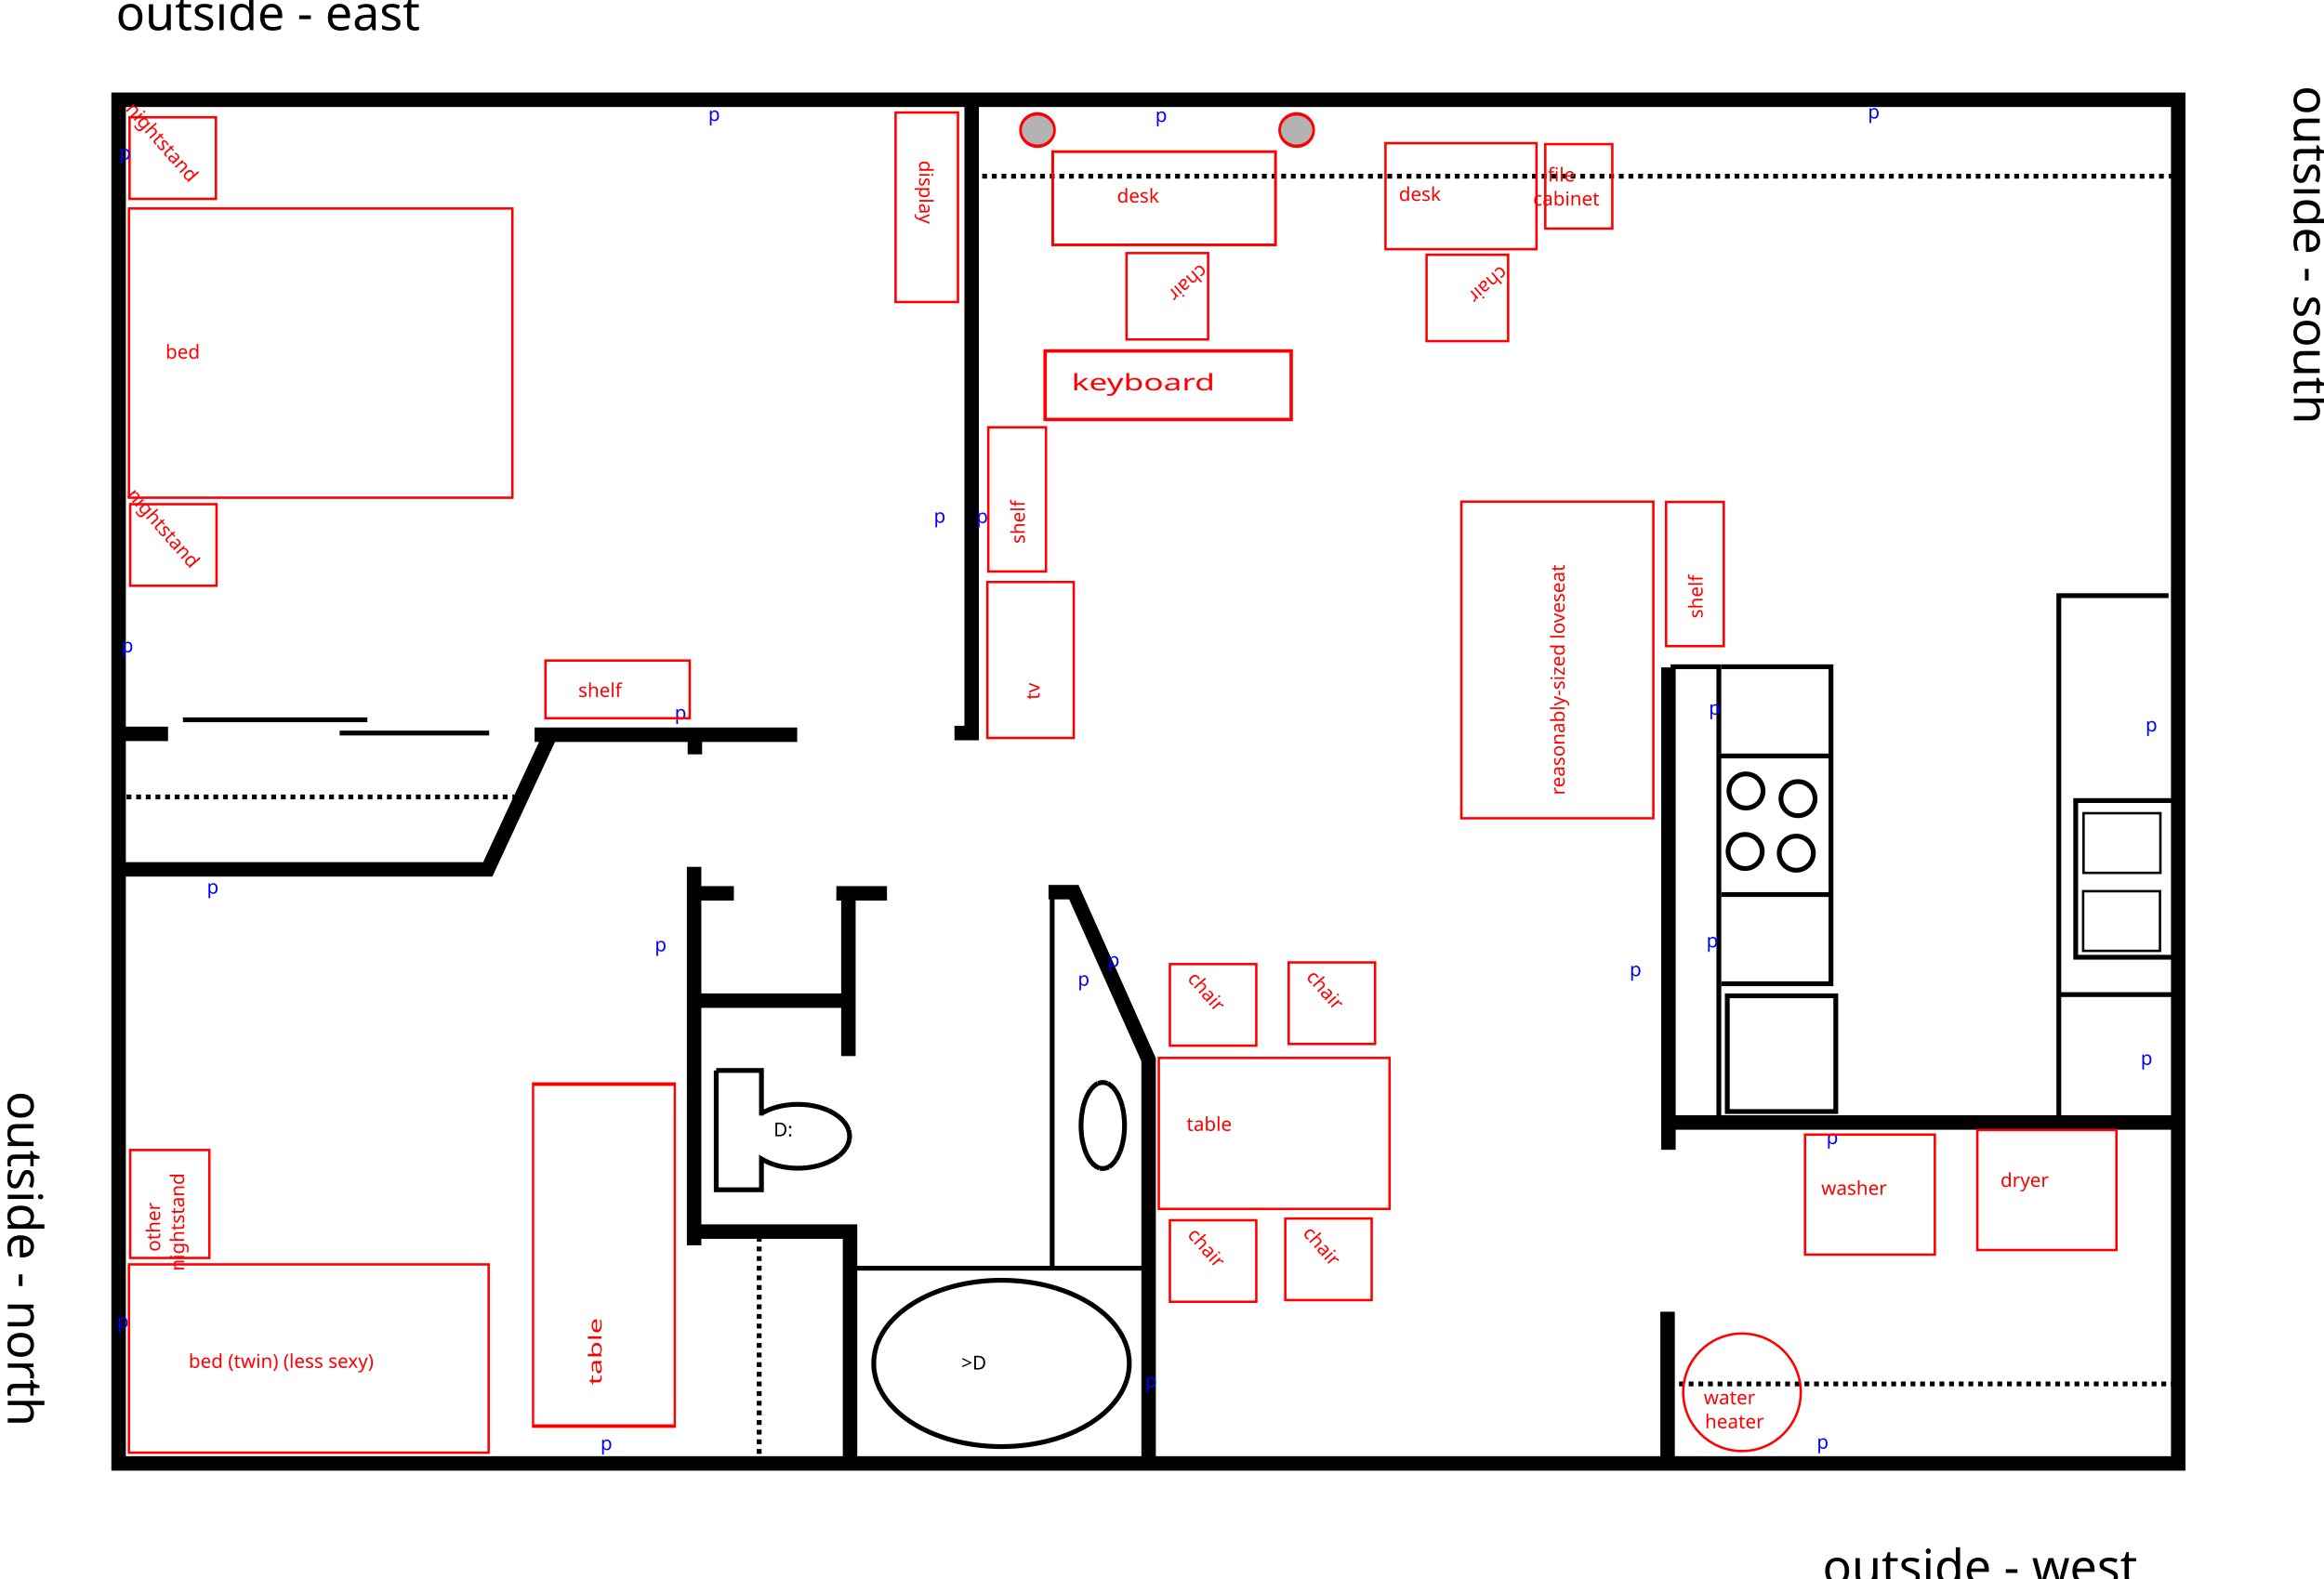
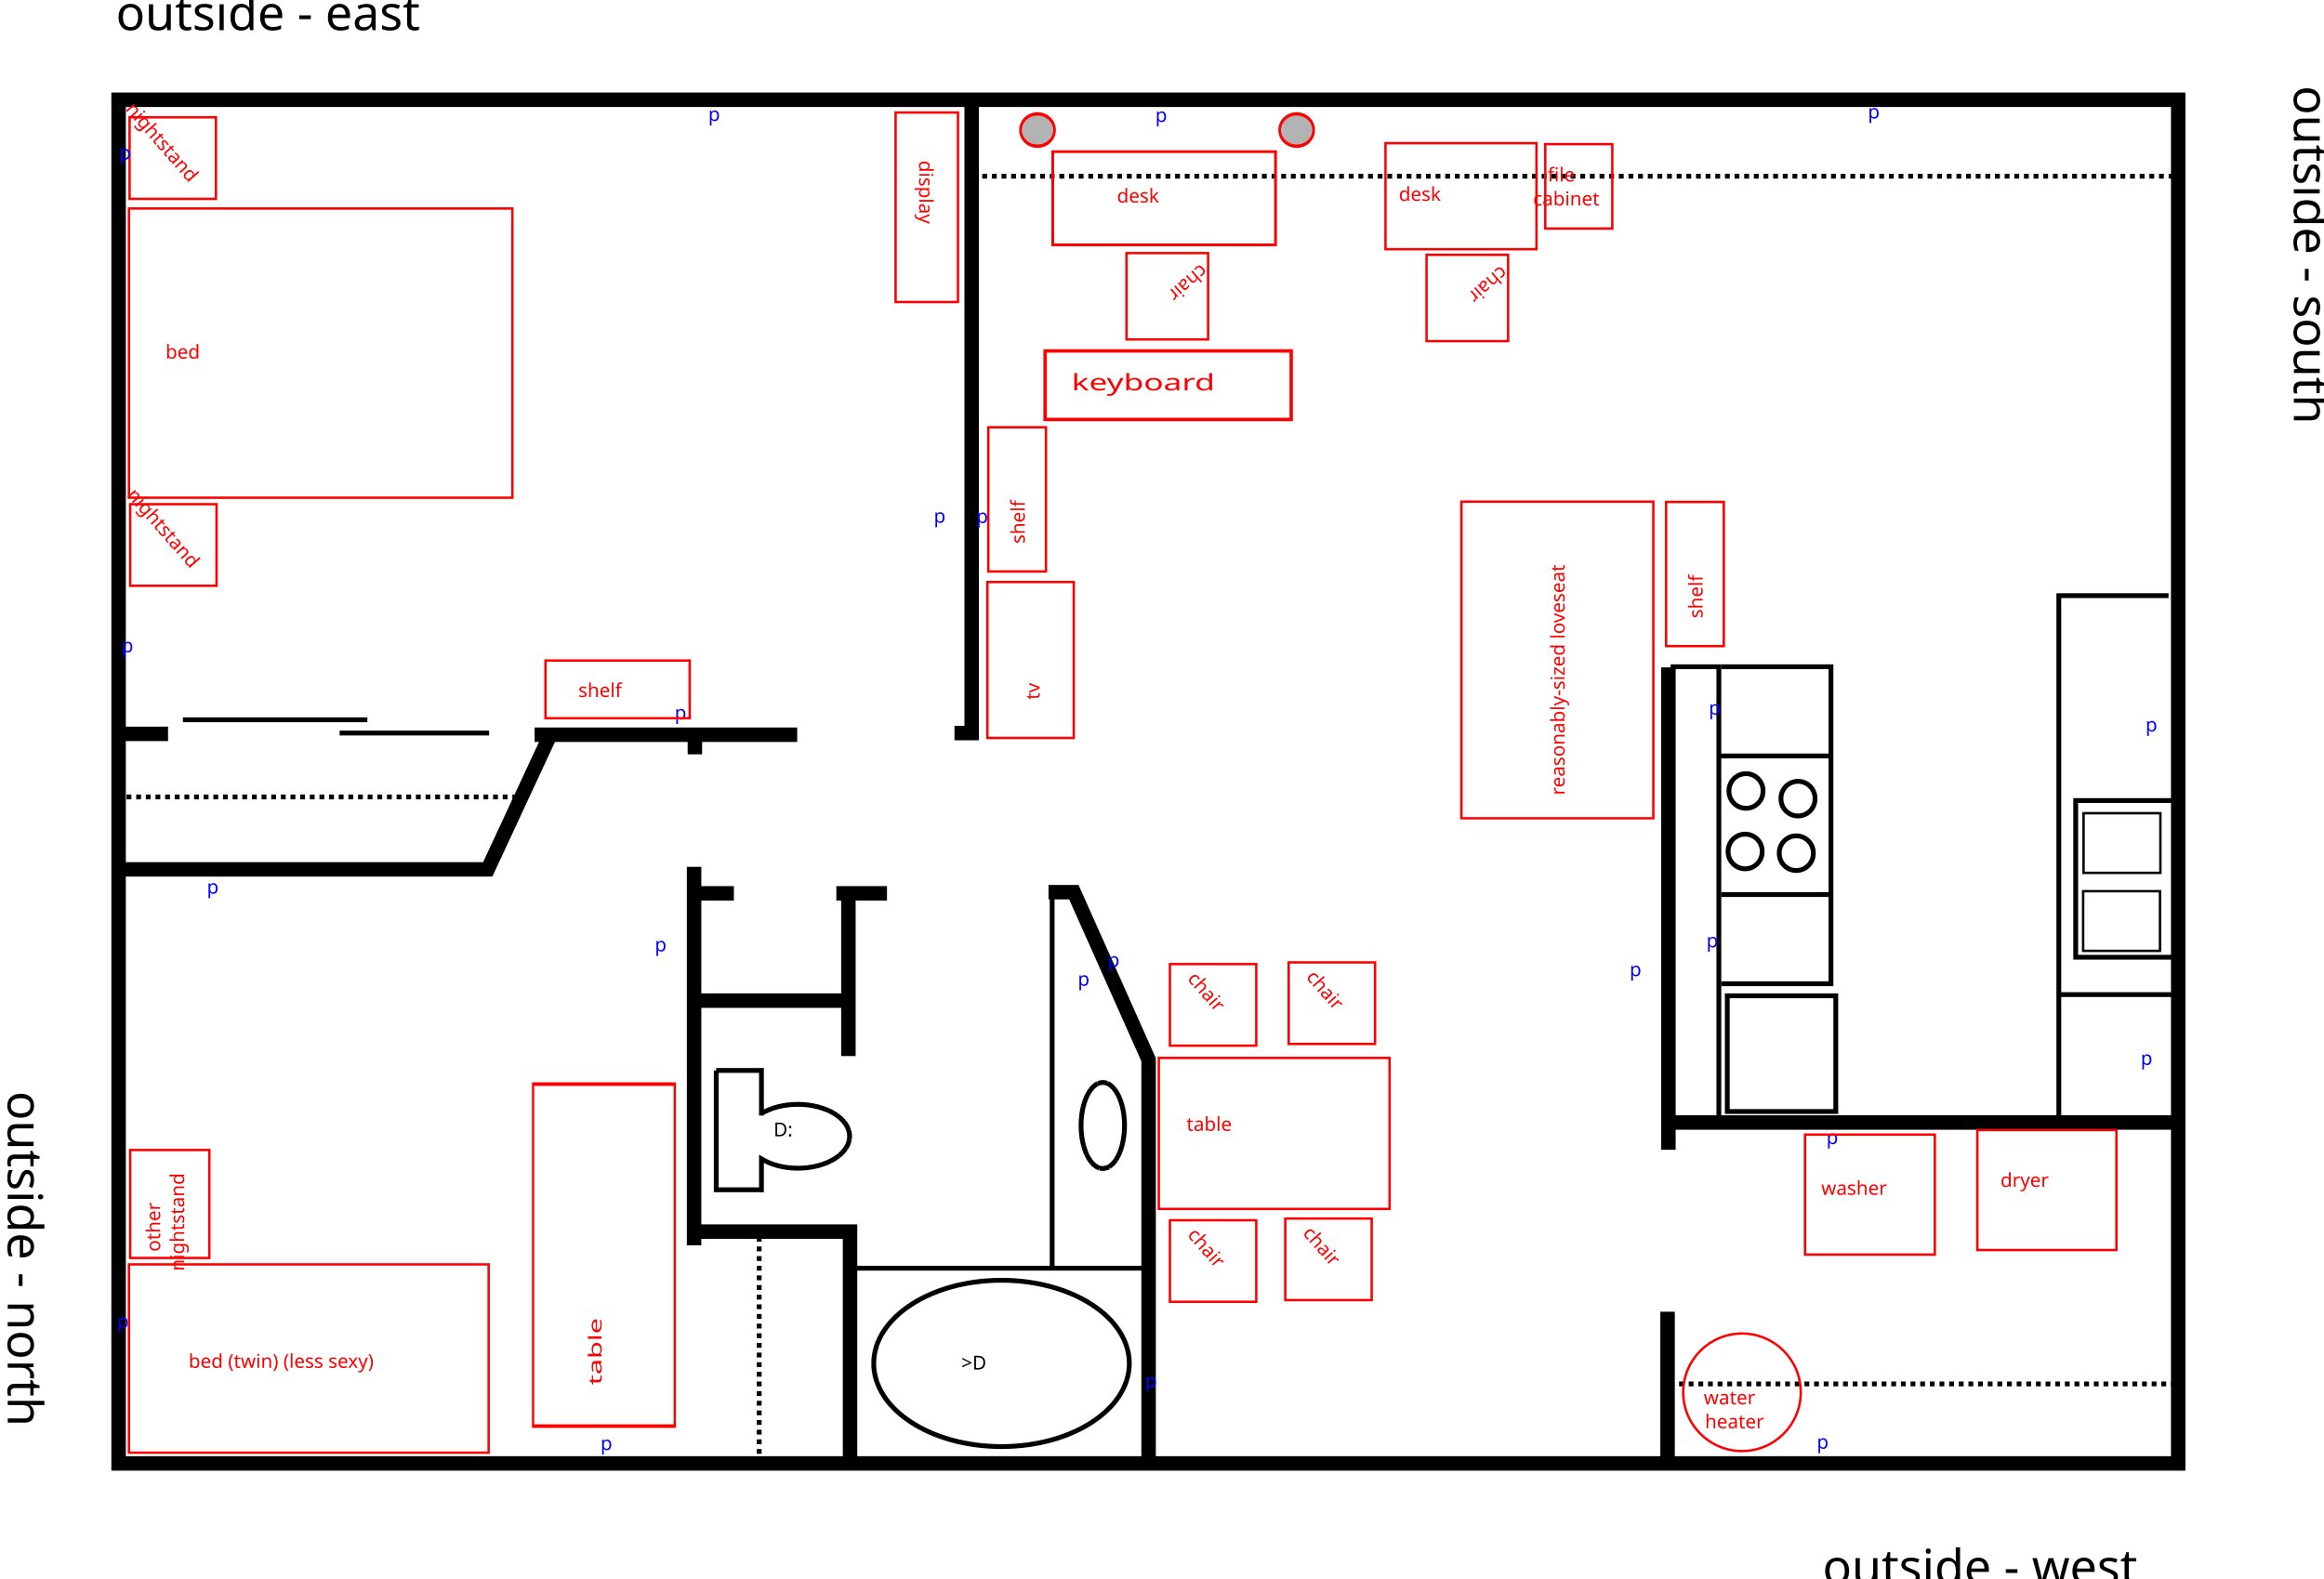
<svg xmlns="http://www.w3.org/2000/svg" width="484.281" height="328.952" id="svg2816" version="1.1">
  <defs id="defs2818">
    </defs>
-   <g id="layer1" style="display:inline" transform="translate(23.29284,326.6851)">
-     <path style="fill:none;stroke:#000000;stroke-width:1px;stroke-linecap:butt;stroke-linejoin:miter;stroke-opacity:1" d="m 0,537.184 120.208,0" id="path2826" />
-   </g>
-   <g id="layer2" transform="translate(23.29284,326.6851)" />
-   <g id="layer3" transform="translate(23.29284,326.6851)">
+   <g id="layer2" transform="translate(23.29284,326.6851)" style="display:inline" />
+   <g id="layer3" transform="translate(23.29284,326.6851)" style="display:inline">
    <text xml:space="preserve" style="font-size:10.049px;font-style:normal;font-variant:normal;font-weight:normal;font-stretch:normal;text-align:center;text-anchor:middle;fill:#000000;fill-opacity:1;stroke:none;display:inline;font-family:monofur;-inkscape-font-specification:monofur" x="39.083" y="-320.404" id="text2836">
      <tspan id="tspan2838" x="39.083" y="-320.404">outside - east</tspan>
    </text>
-     <path style="fill:none;stroke:#000000;stroke-width:1;stroke-linecap:square;stroke-linejoin:miter;stroke-miterlimit:4;stroke-opacity:1;stroke-dasharray:none;stroke-dashoffset:0;display:inline" id="path3832" d="m 342.593,-162.801 c 0,1.953 -1.583,3.536 -3.536,3.536 -1.953,0 -3.536,-1.583 -3.536,-3.536 0,-1.953 1.583,-3.536 3.536,-3.536 1.953,0 3.536,1.583 3.536,3.536 z" transform="matrix(1.004901,0,0,1.004901,-0.176356,1.77871)" />
-     <path style="fill:none;stroke:#000000;stroke-width:1;stroke-linecap:square;stroke-linejoin:miter;stroke-miterlimit:4;stroke-opacity:1;stroke-dasharray:none;stroke-dashoffset:0;display:inline" id="path3832-0" d="m 342.593,-162.801 c 0,1.953 -1.583,3.536 -3.536,3.536 -1.953,0 -3.536,-1.583 -3.536,-3.536 0,-1.953 1.583,-3.536 3.536,-3.536 1.953,0 3.536,1.583 3.536,3.536 z" transform="matrix(1.004901,0,0,1.004901,-0.354007,14.39136)" />
-     <path style="fill:none;stroke:#000000;stroke-width:1;stroke-linecap:square;stroke-linejoin:miter;stroke-miterlimit:4;stroke-opacity:1;stroke-dasharray:none;stroke-dashoffset:0;display:inline" id="path3832-9" d="m 342.593,-162.801 c 0,1.953 -1.583,3.536 -3.536,3.536 -1.953,0 -3.536,-1.583 -3.536,-3.536 0,-1.953 1.583,-3.536 3.536,-3.536 1.953,0 3.536,1.583 3.536,3.536 z" transform="matrix(1.004901,0,0,1.004901,10.65986,3.37749)" />
-     <path style="fill:none;stroke:#000000;stroke-width:1;stroke-linecap:square;stroke-linejoin:miter;stroke-miterlimit:4;stroke-opacity:1;stroke-dasharray:none;stroke-dashoffset:0;display:inline" id="path3832-1" d="m 342.593,-162.801 c 0,1.953 -1.583,3.536 -3.536,3.536 -1.953,0 -3.536,-1.583 -3.536,-3.536 0,-1.953 1.583,-3.536 3.536,-3.536 1.953,0 3.536,1.583 3.536,3.536 z" transform="matrix(1.004901,0,0,1.004901,10.30458,14.74665)" />
+     <path style="fill:none;stroke:#000000;stroke-width:1;stroke-linecap:square;stroke-linejoin:miter;stroke-miterlimit:4;stroke-opacity:1;stroke-dasharray:none;stroke-dashoffset:0;display:inline" id="path3832" d="m 342.593,-162.801 a 3.536,3.536 0 1 1 -7.071,0 3.536,3.536 0 1 1 7.071,0 z" transform="matrix(1.004901,0,0,1.004901,-0.176356,1.77871)" />
+     <path style="fill:none;stroke:#000000;stroke-width:1;stroke-linecap:square;stroke-linejoin:miter;stroke-miterlimit:4;stroke-opacity:1;stroke-dasharray:none;stroke-dashoffset:0;display:inline" id="path3832-0" d="m 342.593,-162.801 a 3.536,3.536 0 1 1 -7.071,0 3.536,3.536 0 1 1 7.071,0 z" transform="matrix(1.004901,0,0,1.004901,-0.354007,14.39136)" />
+     <path style="fill:none;stroke:#000000;stroke-width:1;stroke-linecap:square;stroke-linejoin:miter;stroke-miterlimit:4;stroke-opacity:1;stroke-dasharray:none;stroke-dashoffset:0;display:inline" id="path3832-9" d="m 342.593,-162.801 a 3.536,3.536 0 1 1 -7.071,0 3.536,3.536 0 1 1 7.071,0 z" transform="matrix(1.004901,0,0,1.004901,10.65986,3.37749)" />
+     <path style="fill:none;stroke:#000000;stroke-width:1;stroke-linecap:square;stroke-linejoin:miter;stroke-miterlimit:4;stroke-opacity:1;stroke-dasharray:none;stroke-dashoffset:0;display:inline" id="path3832-1" d="m 342.593,-162.801 a 3.536,3.536 0 1 1 -7.071,0 3.536,3.536 0 1 1 7.071,0 z" transform="matrix(1.004901,0,0,1.004901,10.30458,14.74665)" />
    <text xml:space="preserve" style="font-size:10.049px;font-style:normal;font-variant:normal;font-weight:normal;font-stretch:normal;text-align:center;text-anchor:middle;fill:#000000;fill-opacity:1;stroke:none;display:inline;font-family:monofur;-inkscape-font-specification:monofur" x="-267.013" y="-454.708" id="text2836-3" transform="matrix(0,1,-1,0,0,0)">
      <tspan id="tspan2838-2" x="-267.013" y="-454.708">outside - south</tspan>
    </text>
    <text xml:space="preserve" style="font-size:10.049px;font-style:normal;font-variant:normal;font-weight:normal;font-stretch:normal;text-align:center;text-anchor:middle;fill:#000000;fill-opacity:1;stroke:none;display:inline;font-family:monofur;-inkscape-font-specification:monofur" x="395.845" y="3.466" id="text2836-31">
      <tspan id="tspan2838-7" x="395.845" y="3.466">outside - west</tspan>
    </text>
    <text xml:space="preserve" style="font-size:10.049px;font-style:normal;font-variant:normal;font-weight:normal;font-stretch:normal;text-align:center;text-anchor:middle;fill:#000000;fill-opacity:1;stroke:none;display:inline;font-family:monofur;-inkscape-font-specification:monofur" x="-57.769" y="21.681" id="text2836-4" transform="matrix(0,1,-1,0,0,0)">
      <tspan id="tspan2838-73" x="-57.769" y="21.681">outside - north</tspan>
    </text>
    <rect style="fill:none;stroke:#000000;stroke-width:3.015;stroke-linecap:square;stroke-linejoin:miter;stroke-miterlimit:4;stroke-opacity:1;stroke-dasharray:none" id="rect3734" width="429.186" height="284.229" x="1.422" y="-305.888" />
    <path style="fill:none;stroke:#000000;stroke-width:3.015;stroke-linecap:butt;stroke-linejoin:miter;stroke-miterlimit:4;stroke-opacity:1;stroke-dasharray:none" d="m 1.245,-173.722 10.481,0" id="path3736" />
    <path style="fill:none;stroke:#000000;stroke-width:3.015;stroke-linecap:butt;stroke-linejoin:miter;stroke-miterlimit:4;stroke-opacity:1;stroke-dasharray:none" d="m 2.133,-145.477 76.209,0 12.968,-27.89" id="path3738" />
    <path style="fill:none;stroke:#000000;stroke-width:3.015;stroke-linecap:butt;stroke-linejoin:miter;stroke-miterlimit:4;stroke-opacity:1;stroke-dasharray:none" d="m 88.112,-173.544 54.714,0" id="path3740" />
    <path style="fill:none;stroke:#000000;stroke-width:3.015;stroke-linecap:butt;stroke-linejoin:miter;stroke-miterlimit:4;stroke-opacity:1;stroke-dasharray:none" d="m 121.509,-173.544 0,4.086" id="path3742" />
    <path style="fill:none;stroke:#000000;stroke-width:3.015;stroke-linecap:butt;stroke-linejoin:miter;stroke-miterlimit:4;stroke-opacity:1;stroke-dasharray:none" d="m 121.343,-67.122 0,-78.885" id="path3744" />
    <path style="fill:none;stroke:#000000;stroke-width:3.015;stroke-linecap:butt;stroke-linejoin:miter;stroke-miterlimit:4;stroke-opacity:1;stroke-dasharray:none" d="m 129.634,-140.48 -8.039,0" id="path3746" />
    <path style="fill:none;stroke:#000000;stroke-width:3.015;stroke-linecap:butt;stroke-linejoin:miter;stroke-miterlimit:4;stroke-opacity:1;stroke-dasharray:none" d="m 121.594,-118.121 32.157,0" id="path3748" />
    <path style="fill:none;stroke:#000000;stroke-width:3.015;stroke-linecap:butt;stroke-linejoin:miter;stroke-miterlimit:4;stroke-opacity:1;stroke-dasharray:none" d="m 153.5,-106.564 0,-34.167" id="path3750" />
    <path style="fill:none;stroke:#000000;stroke-width:3.015;stroke-linecap:butt;stroke-linejoin:miter;stroke-miterlimit:4;stroke-opacity:1;stroke-dasharray:none" d="m 150.988,-140.48 10.551,0" id="path3752" />
    <path style="fill:none;stroke:#000000;stroke-width:3.015;stroke-linecap:butt;stroke-linejoin:miter;stroke-miterlimit:4;stroke-opacity:1;stroke-dasharray:none" d="m 121.687,-69.979 32.153,0 0,48.674" id="path3754" />
    <path style="fill:none;stroke:#000000;stroke-width:3.015;stroke-linecap:butt;stroke-linejoin:miter;stroke-miterlimit:4;stroke-opacity:1;stroke-dasharray:none" d="m 216.055,-22.906 0,-82.904 -15.576,-34.92 -5.276,0" id="path3756" />
    <path style="fill:none;stroke:#000000;stroke-width:3.015;stroke-linecap:butt;stroke-linejoin:miter;stroke-miterlimit:4;stroke-opacity:1;stroke-dasharray:none" d="m 324.2,-22.193 0,-31.088" id="path3758" />
    <path style="fill:none;stroke:#000000;stroke-width:3.015;stroke-linecap:butt;stroke-linejoin:miter;stroke-miterlimit:4;stroke-opacity:1;stroke-dasharray:none" d="m 324.378,-187.578 0,100.546" id="path3760" />
    <path style="fill:none;stroke:#000000;stroke-width:3.015;stroke-linecap:butt;stroke-linejoin:miter;stroke-miterlimit:4;stroke-opacity:1;stroke-dasharray:none" d="m 324.775,-92.717 105.479,0" id="path3762" />
    <path style="fill:none;stroke:#000000;stroke-width:3.015;stroke-linecap:butt;stroke-linejoin:miter;stroke-miterlimit:4;stroke-opacity:1;stroke-dasharray:none" d="m 175.608,-173.893 3.58,0 0,-130.575" id="path3765" />
    <path style="fill:none;stroke:#000000;stroke-width:1.005px;stroke-linecap:butt;stroke-linejoin:miter;stroke-opacity:1" d="m 154.568,-62.349 61.801,0" id="path3767" />
    <path style="fill:none;stroke:#000000;stroke-width:1.005px;stroke-linecap:butt;stroke-linejoin:miter;stroke-opacity:1" d="m 195.957,-62.6 0,-77.377" id="path3769" />
    <path style="fill:none;stroke:#000000;stroke-width:1.005px;stroke-linecap:butt;stroke-linejoin:miter;stroke-opacity:1" d="m 14.824,-176.656 38.437,0" id="path3771" />
    <path style="fill:none;stroke:#000000;stroke-width:1.005px;stroke-linecap:butt;stroke-linejoin:miter;stroke-opacity:1" d="m 47.483,-173.893 31.152,0" id="path3773" />
    <path style="fill:none;stroke:#000000;stroke-width:1.005px;stroke-linecap:butt;stroke-linejoin:miter;stroke-opacity:1" d="m 334.885,-93.249 0,-94.461 -10.049,0" id="path3775" />
    <path style="fill:none;stroke:#000000;stroke-width:1.005px;stroke-linecap:butt;stroke-linejoin:miter;stroke-opacity:1" d="m 335.387,-187.71 22.862,0 0,66.072 -22.862,0" id="path3777" />
    <path style="fill:none;stroke:#000000;stroke-width:1.005px;stroke-linecap:butt;stroke-linejoin:miter;stroke-opacity:1" d="m 335.387,-140.228 23.113,0" id="path3779" />
    <path style="fill:none;stroke:#000000;stroke-width:1.005px;stroke-linecap:butt;stroke-linejoin:miter;stroke-opacity:1" d="m 357.997,-169.119 -22.861,0" id="path3781" />
    <path style="fill:none;stroke:#000000;stroke-width:1.005px;stroke-linecap:butt;stroke-linejoin:miter;stroke-opacity:1" d="m 428.592,-202.532 -22.861,0 0,109.283" id="path3783" />
    <path style="fill:none;stroke:#000000;stroke-width:1.005px;stroke-linecap:butt;stroke-linejoin:miter;stroke-opacity:1" d="m 430.099,-119.377 -24.369,0" id="path3785" />
    <path style="fill:none;stroke:#000000;stroke-width:1.005px;stroke-linecap:butt;stroke-linejoin:miter;stroke-opacity:1" d="m 430.35,-159.824 -21.103,0 0,32.659 21.857,0" id="path3787" />
    <rect style="fill:none;stroke:#000000;stroke-width:0.502;stroke-linecap:square;stroke-linejoin:miter;stroke-miterlimit:4;stroke-opacity:1;stroke-dasharray:none" id="rect3789" width="16.016" height="12.436" x="410.88" y="-157.186" />
    <rect style="fill:none;stroke:#000000;stroke-width:0.502;stroke-linecap:square;stroke-linejoin:miter;stroke-miterlimit:4;stroke-opacity:1;stroke-dasharray:none" id="rect3789-2" width="16.016" height="12.436" x="410.797" y="-140.93" />
    <path style="fill:none;stroke:#000000;stroke-width:1.005;stroke-linecap:butt;stroke-linejoin:miter;stroke-miterlimit:4;stroke-opacity:1;stroke-dasharray:1.005, 1.005;stroke-dashoffset:0" d="m 1.067,-160.576 82.782,0" id="path3813" />
    <path style="fill:none;stroke:#000000;stroke-width:1.005;stroke-linecap:butt;stroke-linejoin:miter;stroke-miterlimit:4;stroke-opacity:1;stroke-dasharray:1.005, 1.005;stroke-dashoffset:0" d="m 179.376,-289.959 251.728,0" id="path3815" />
    <path style="fill:none;stroke:#000000;stroke-width:1.005;stroke-linecap:butt;stroke-linejoin:miter;stroke-miterlimit:4;stroke-opacity:1;stroke-dasharray:1.005, 1.005;stroke-dashoffset:0" d="m 324.584,-38.231 106.017,0" id="path3817" />
    <rect style="fill:none;stroke:#000000;stroke-width:1.005;stroke-linecap:square;stroke-linejoin:miter;stroke-miterlimit:4;stroke-opacity:1;stroke-dasharray:1.005, 1.005;stroke-dashoffset:0" id="rect3819" width="22.61" height="24.118" x="336.643" y="-119.126" />
    <path style="fill:none;stroke:#000000;stroke-width:1.005;stroke-linecap:square;stroke-linejoin:miter;stroke-miterlimit:4;stroke-opacity:1;stroke-dasharray:1.005, 1.005;stroke-dashoffset:0" d="m 125.959,-103.568 0,24.871 9.421,0 0,-6.438 c 1.95,1.184 4.615,1.947 7.568,1.947 5.966,0 10.803,-2.981 10.803,-6.657 0,-3.677 -4.837,-6.657 -10.803,-6.657 -2.953,0 -5.618,0.732 -7.568,1.916 l 0,-8.981 -9.421,0 z" id="path3821" />
-     <path style="fill:none;stroke:#000000;stroke-width:1;stroke-linecap:square;stroke-linejoin:miter;stroke-miterlimit:4;stroke-opacity:1;stroke-dasharray:1, 1;stroke-dashoffset:0" id="path3826" d="m 210.187,-93.77 c 0,4.93 -2.018,8.927 -4.508,8.927 -2.49,0 -4.508,-3.997 -4.508,-8.927 0,-4.93 2.018,-8.927 4.508,-8.927 2.49,0 4.508,3.997 4.508,8.927 z" transform="matrix(1.004901,0,0,1.004901,-0.1763562,2.133995)" />
-     <path style="fill:none;stroke:#000000;stroke-width:1;stroke-linecap:square;stroke-linejoin:miter;stroke-miterlimit:4;stroke-opacity:1;stroke-dasharray:1, 1;stroke-dashoffset:0" id="path3828" d="m 209.5,-44.388 c 0,9.527 -11.864,17.25 -26.5,17.25 -14.636,0 -26.5,-7.723 -26.5,-17.25 0,-9.527 11.864,-17.25 26.5,-17.25 14.636,0 26.5,7.723 26.5,17.25 z" transform="matrix(1.004901,0,0,1.004901,1.508638,2.103516)" />
+     <path style="fill:none;stroke:#000000;stroke-width:1;stroke-linecap:square;stroke-linejoin:miter;stroke-miterlimit:4;stroke-opacity:1;stroke-dasharray:1, 1;stroke-dashoffset:0" id="path3826" d="m 210.187,-93.77 a 4.508,8.927 0 1 1 -9.016,0 4.508,8.927 0 1 1 9.016,0 z" transform="matrix(1.004901,0,0,1.004901,-0.1763562,2.133995)" />
+     <path style="fill:none;stroke:#000000;stroke-width:1;stroke-linecap:square;stroke-linejoin:miter;stroke-miterlimit:4;stroke-opacity:1;stroke-dasharray:1, 1;stroke-dashoffset:0" id="path3828" d="m 209.5,-44.388 a 26.5,17.25 0 1 1 -53,0 26.5,17.25 0 1 1 53,0 z" transform="matrix(1.004901,0,0,1.004901,1.508638,2.103516)" />
    <path style="fill:none;stroke:#000000;stroke-width:1.005;stroke-linecap:butt;stroke-linejoin:miter;stroke-miterlimit:4;stroke-opacity:1;stroke-dasharray:1.005, 1.005;stroke-dashoffset:0" d="m 134.909,-68.88 0,46.477" id="path3830" />
  </g>
  <g id="layer4" style="display:inline">
    <g id="g4072" transform="translate(0,-20.85965)">
      <rect y="125.952" x="27.125" height="17" width="18" id="rect4005" style="fill:none;stroke:#ff0000;stroke-width:0.5;stroke-linecap:square;stroke-linejoin:miter;stroke-miterlimit:4;stroke-opacity:1;stroke-dasharray:none;stroke-dashoffset:0" />
      <text transform="matrix(0.6577708,0.7532182,-0.7532182,0.6577708,0,0)" id="text4038" y="61.838" x="124.634" style="font-size:4px;font-style:normal;font-variant:normal;font-weight:normal;font-stretch:normal;text-align:center;text-anchor:middle;fill:#ff0000;fill-opacity:1;stroke:none;font-family:monofur;-inkscape-font-specification:monofur" xml:space="preserve">
        <tspan y="61.838" x="124.634" id="tspan4040">nightstand</tspan>
      </text>
    </g>
    <g id="g4067">
      <rect y="24.452" x="27" height="17" width="18" id="rect4005-4" style="fill:none;stroke:#ff0000;stroke-width:0.5;stroke-linecap:square;stroke-linejoin:miter;stroke-miterlimit:4;stroke-opacity:1;stroke-dasharray:none;stroke-dashoffset:0" />
      <text transform="matrix(0.6577708,0.7532182,-0.7532182,0.6577708,0,0)" id="text4038-7" y="-4.583" x="48.146" style="font-size:4px;font-style:normal;font-variant:normal;font-weight:normal;font-stretch:normal;text-align:center;text-anchor:middle;fill:#ff0000;fill-opacity:1;stroke:none;font-family:monofur;-inkscape-font-specification:monofur" xml:space="preserve">
        <tspan y="-4.583" x="48.146" id="tspan4040-1">nightstand</tspan>
      </text>
    </g>
    <g id="g4083" transform="translate(-21.21321,99.44901)">
      <rect y="121.063" x="262.69" height="31.466" width="48.083" id="rect4077" style="fill:none;stroke:#ff0000;stroke-width:0.5;stroke-linecap:square;stroke-linejoin:miter;stroke-miterlimit:4;stroke-opacity:1;stroke-dasharray:none;stroke-dashoffset:0" />
      <text id="text4079" y="136.265" x="276.832" style="font-size:4px;font-style:normal;font-variant:normal;font-weight:normal;font-stretch:normal;text-align:center;text-anchor:middle;fill:#ff0000;fill-opacity:1;stroke:none;font-family:monofur;-inkscape-font-specification:monofur" xml:space="preserve">
        <tspan y="136.265" x="276.832" id="tspan4081">table</tspan>
      </text>
    </g>
    <g id="g4117" transform="translate(-76.72109,-52.3259)">
      <rect y="95.784" x="103.591" height="60.281" width="79.903" id="rect4111" style="fill:none;stroke:#ff0000;stroke-width:0.5;stroke-linecap:square;stroke-linejoin:miter;stroke-miterlimit:4;stroke-opacity:1;stroke-dasharray:none;stroke-dashoffset:0" />
      <text id="text4113" y="127.073" x="118.44" style="font-size:4px;font-style:normal;font-variant:normal;font-weight:normal;font-stretch:normal;text-align:center;text-anchor:middle;fill:#ff0000;fill-opacity:1;stroke:none;font-family:monofur;-inkscape-font-specification:monofur" xml:space="preserve">
        <tspan y="127.073" x="118.44" id="tspan4115">bed</tspan>
      </text>
    </g>
    <g id="g4083-9" transform="matrix(0,-1.482469,0.9384898,0,-2.532888,686.6822)">
      <rect y="121.063" x="262.69" height="31.466" width="48.083" id="rect4077-8" style="fill:none;stroke:#ff0000;stroke-width:0.5;stroke-linecap:square;stroke-linejoin:miter;stroke-miterlimit:4;stroke-opacity:1;stroke-dasharray:none;stroke-dashoffset:0" />
      <text id="text4079-9" y="136.265" x="276.832" style="font-size:4px;font-style:normal;font-variant:normal;font-weight:normal;font-stretch:normal;text-align:center;text-anchor:middle;fill:#ff0000;fill-opacity:1;stroke:none;font-family:monofur;-inkscape-font-specification:monofur" xml:space="preserve">
        <tspan y="136.265" x="276.832" id="tspan4081-9">table</tspan>
      </text>
    </g>
    <g id="g3695" transform="matrix(0,-1,1,0,142.1578,404.7893)">
      <rect y="63.787" x="285.671" height="12.021" width="30.052" id="rect3689" style="fill:none;stroke:#ff0000;stroke-width:0.5;stroke-linecap:square;stroke-linejoin:miter;stroke-miterlimit:4;stroke-opacity:1;stroke-dasharray:none;stroke-dashoffset:0" />
      <text id="text3691" y="71.388" x="299.637" style="font-size:4px;font-style:normal;font-variant:normal;font-weight:normal;font-stretch:normal;text-align:center;text-anchor:middle;fill:#ff0000;fill-opacity:1;stroke:none;font-family:monofur;-inkscape-font-specification:monofur" xml:space="preserve">
        <tspan y="71.388" x="299.637" id="tspan3693">shelf</tspan>
      </text>
    </g>
    <g id="g3708" transform="matrix(0,-1,1,0,108.3017,426.5648)">
      <rect y="97.452" x="272.75" height="18" width="32.5" id="rect3702" style="fill:none;stroke:#ff0000;stroke-width:0.5;stroke-linecap:square;stroke-linejoin:miter;stroke-miterlimit:4;stroke-opacity:1;stroke-dasharray:none;stroke-dashoffset:0" />
      <text id="text3704" y="108.327" x="286.125" style="font-size:4px;font-style:normal;font-variant:normal;font-weight:normal;font-stretch:normal;text-align:center;text-anchor:middle;fill:#ff0000;fill-opacity:1;stroke:none;font-family:monofur;-inkscape-font-specification:monofur" xml:space="preserve">
        <tspan y="108.327" x="286.125" id="tspan3706">tv</tspan>
      </text>
    </g>
    <g id="g3721" transform="matrix(0,-1,1,0,209.953,491.433)">
      <rect y="94.577" x="320.875" height="40" width="66" id="rect3715" style="fill:none;stroke:#ff0000;stroke-width:0.5;stroke-linecap:square;stroke-linejoin:miter;stroke-miterlimit:4;stroke-opacity:1;stroke-dasharray:none;stroke-dashoffset:0" />
      <text id="text3717" y="116.077" x="353.375" style="font-size:4px;font-style:normal;font-variant:normal;font-weight:normal;font-stretch:normal;text-align:center;text-anchor:middle;fill:#ff0000;fill-opacity:1;stroke:none;font-family:monofur;-inkscape-font-specification:monofur" xml:space="preserve">
        <tspan y="116.077" x="353.375" id="tspan3719">reasonably-sized loveseat</tspan>
      </text>
    </g>
    <g id="g3695-3" transform="matrix(0,-1,1,0,283.4024,420.3456)">
      <rect y="63.787" x="285.671" height="12.021" width="30.052" id="rect3689-8" style="fill:none;stroke:#ff0000;stroke-width:0.5;stroke-linecap:square;stroke-linejoin:miter;stroke-miterlimit:4;stroke-opacity:1;stroke-dasharray:none;stroke-dashoffset:0" />
      <text id="text3691-0" y="71.388" x="299.637" style="font-size:4px;font-style:normal;font-variant:normal;font-weight:normal;font-stretch:normal;text-align:center;text-anchor:middle;fill:#ff0000;fill-opacity:1;stroke:none;font-family:monofur;-inkscape-font-specification:monofur" xml:space="preserve">
        <tspan y="71.388" x="299.637" id="tspan3693-4">shelf</tspan>
      </text>
    </g>
    <g id="g3151" transform="matrix(0,1,-1,0,362.5421,-181.1342)">
      <g transform="translate(-3.18198,-0.3535534)" id="g3120">
        <rect style="fill:none;stroke:#ff0000;stroke-width:0.57;stroke-linecap:square;stroke-linejoin:miter;stroke-miterlimit:4;stroke-opacity:1;stroke-dasharray:none;stroke-dashoffset:0" id="rect2904-3" width="46.43" height="19.43" x="-143.522" y="215.924" transform="matrix(0,-1,1,0,0,0)" />
        <text xml:space="preserve" style="font-size:4px;font-style:normal;font-variant:normal;font-weight:normal;font-stretch:normal;text-align:center;text-anchor:middle;fill:#ff0000;fill-opacity:1;stroke:none;font-family:monofur;-inkscape-font-specification:monofur" x="-121.063" y="226.539" id="text3678-3" transform="matrix(0,-1,1,0,0,0)">
          <tspan id="tspan3680-3" x="-121.063" y="226.539">desk</tspan>
        </text>
      </g>
      <path transform="matrix(0.7057387,0,0,0.5570819,59.15694,63.9311)" d="m 216.021,147.933 a 4.773,6.364 0 1 1 -9.546,0 4.773,6.364 0 1 1 9.546,0 z" id="path3127" style="fill:#b3b3b3;fill-opacity:1;stroke:#ff0000;stroke-width:1;stroke-linecap:butt;stroke-miterlimit:4;stroke-opacity:1;stroke-dasharray:none" />
      <path transform="matrix(0.7057387,0,0,0.5570819,59.15694,9.931097)" d="m 216.021,147.933 a 4.773,6.364 0 1 1 -9.546,0 4.773,6.364 0 1 1 9.546,0 z" id="path3127-4" style="fill:#b3b3b3;fill-opacity:1;stroke:#ff0000;stroke-width:1;stroke-linecap:butt;stroke-miterlimit:4;stroke-opacity:1;stroke-dasharray:none" />
      <g transform="translate(-2.12132,0)" id="g3945">
        <rect style="fill:none;stroke:#ff0000;stroke-width:0.5;stroke-linecap:square;stroke-linejoin:miter;stroke-miterlimit:4;stroke-opacity:1;stroke-dasharray:none;stroke-dashoffset:0" id="rect4005-8" width="18" height="17" x="236.012" y="110.795" />
        <text xml:space="preserve" style="font-size:4px;font-style:normal;font-variant:normal;font-weight:normal;font-stretch:normal;text-align:center;text-anchor:middle;fill:#ff0000;fill-opacity:1;stroke:none;font-family:monofur;-inkscape-font-specification:monofur" x="250.618" y="-105.47" id="text4038-4" transform="matrix(0.6577708,0.7532182,-0.7532182,0.6577708,0,0)">
          <tspan id="tspan4040-7" x="250.618" y="-105.47">chair</tspan>
        </text>
      </g>
    </g>
    <g id="g3163" transform="matrix(0,1,-1,0,358.1029,-175.482)">
      <g transform="matrix(0,-1,1,0,150.5547,341.4495)" id="g3682">
        <rect style="fill:none;stroke:#ff0000;stroke-width:0.5;stroke-linecap:square;stroke-linejoin:miter;stroke-miterlimit:4;stroke-opacity:1;stroke-dasharray:none;stroke-dashoffset:0" id="rect2904" width="31.466" height="22.097" x="272.059" y="54.771" />
        <text xml:space="preserve" style="font-size:4px;font-style:normal;font-variant:normal;font-weight:normal;font-stretch:normal;text-align:center;text-anchor:middle;fill:#ff0000;fill-opacity:1;stroke:none;font-family:monofur;-inkscape-font-specification:monofur" x="283.903" y="66.792" id="text3678">
          <tspan id="tspan3680" x="283.903" y="66.792">desk</tspan>
        </text>
      </g>
      <g id="g3945-9" transform="translate(-7.424621,-66.96373)">
        <rect style="fill:none;stroke:#ff0000;stroke-width:0.5;stroke-linecap:square;stroke-linejoin:miter;stroke-miterlimit:4;stroke-opacity:1;stroke-dasharray:none;stroke-dashoffset:0" id="rect4005-8-7" width="18" height="17" x="236.012" y="110.795" />
        <text xml:space="preserve" style="font-size:4px;font-style:normal;font-variant:normal;font-weight:normal;font-stretch:normal;text-align:center;text-anchor:middle;fill:#ff0000;fill-opacity:1;stroke:none;font-family:monofur;-inkscape-font-specification:monofur" x="250.618" y="-105.47" id="text4038-4-2" transform="matrix(0.6577708,0.7532182,-0.7532182,0.6577708,0,0)">
          <tspan id="tspan4040-7-2" x="250.618" y="-105.47">chair</tspan>
        </text>
      </g>
    </g>
    <flowRoot xml:space="preserve" id="flowRoot3104" style="font-size:10px;font-style:normal;font-weight:normal;line-height:125%;letter-spacing:0px;word-spacing:0px;fill:#000000;fill-opacity:1;stroke:none;font-family:Inconsolata;-inkscape-font-specification:Inconsolata" transform="translate(55.86144,75.66043)">
      <flowRegion id="flowRegion3106">
        <rect id="rect3108" width="24.749" height="10.607" x="92.277" y="115.759" />
      </flowRegion>
      <flowPara id="flowPara3110" style="font-size:8px;font-style:normal;font-variant:normal;font-weight:normal;font-stretch:normal;fill:#ff0000;font-family:monofur;-inkscape-font-specification:monofur">linens</flowPara>
    </flowRoot>
    <g id="g3183" transform="translate(-116.3191,36.76955)">
      <rect y="36.373" x="334.099" height="14.288" width="51.288" id="rect3689-88" style="fill:none;stroke:#ff0000;stroke-width:0.712;stroke-linecap:square;stroke-linejoin:miter;stroke-miterlimit:4;stroke-opacity:1;stroke-dasharray:none;stroke-dashoffset:0" />
      <text transform="scale(1.198267,0.8345387)" id="text3691-3" y="53.435" x="301.066" style="font-size:5.697px;font-style:normal;font-variant:normal;font-weight:normal;font-stretch:normal;text-align:center;text-anchor:middle;fill:#ff0000;fill-opacity:1;stroke:none;font-family:monofur;-inkscape-font-specification:monofur" xml:space="preserve">
        <tspan y="53.435" x="301.066" id="tspan3693-7">keyboard</tspan>
      </text>
    </g>
    <g id="g3948" transform="translate(-2.474874,39.95153)">
      <rect y="223.593" x="29.345" height="39.244" width="74.953" id="rect3170" style="fill:none;stroke:#ff0000;stroke-width:0.5;stroke-linecap:square;stroke-linejoin:miter;stroke-miterlimit:4;stroke-opacity:1;stroke-dasharray:none;stroke-dashoffset:0" />
      <text id="text3944" y="245.16" x="64.7" style="font-size:4px;font-style:normal;font-variant:normal;font-weight:normal;font-stretch:normal;text-align:center;text-anchor:middle;fill:#ff0000;fill-opacity:1;stroke:none;font-family:monofur;-inkscape-font-specification:monofur" xml:space="preserve">
        <tspan y="245.16" x="64.7" id="tspan3946">bed (twin) (less sexy)</tspan>
      </text>
    </g>
    <g id="g3963" transform="translate(-0.875,7.375)">
      <rect y="232.327" x="28" height="22.5" width="16.5" id="rect3955" style="fill:none;stroke:#ff0000;stroke-width:0.5;stroke-linecap:square;stroke-linejoin:miter;stroke-miterlimit:4;stroke-opacity:1;stroke-dasharray:none;stroke-dashoffset:0" />
      <text transform="matrix(0,-1,1,0,0,0)" id="text3957" y="34.25" x="-243.702" style="font-size:4px;font-style:normal;font-variant:normal;font-weight:normal;font-stretch:normal;text-align:center;text-anchor:middle;fill:#ff0000;fill-opacity:1;stroke:none;font-family:monofur;-inkscape-font-specification:monofur" xml:space="preserve">
        <tspan y="34.25" x="-243.702" id="tspan3959">other</tspan>
        <tspan id="tspan3961" y="39.25" x="-243.702">nightstand</tspan>
      </text>
    </g>
  </g>
-   <g id="layer5">
+   <g id="layer5" style="display:inline">
    <text xml:space="preserve" style="font-size:4px;font-style:normal;font-variant:normal;font-weight:normal;font-stretch:normal;text-align:center;text-anchor:middle;fill:#0000ff;fill-opacity:1;stroke:none;font-family:monofur;-inkscape-font-specification:monofur" x="28.664" y="33.223" id="text3013">
      <tspan id="tspan3015" x="28.664" y="33.223">p</tspan>
    </text>
    <text xml:space="preserve" style="font-size:4px;font-style:normal;font-variant:normal;font-weight:normal;font-stretch:normal;text-align:center;text-anchor:middle;fill:#0000ff;fill-opacity:1;stroke:none;font-family:monofur;-inkscape-font-specification:monofur" x="29.167" y="135.952" id="text3013-5">
      <tspan id="tspan3015-1" x="29.167" y="135.952">p</tspan>
    </text>
    <text xml:space="preserve" style="font-size:4px;font-style:normal;font-variant:normal;font-weight:normal;font-stretch:normal;text-align:center;text-anchor:middle;fill:#0000ff;fill-opacity:1;stroke:none;font-family:monofur;-inkscape-font-specification:monofur" x="198.417" y="108.952" id="text3013-4">
      <tspan id="tspan3015-15" x="198.417" y="108.952">p</tspan>
    </text>
    <text xml:space="preserve" style="font-size:4px;font-style:normal;font-variant:normal;font-weight:normal;font-stretch:normal;text-align:center;text-anchor:middle;fill:#0000ff;fill-opacity:1;stroke:none;font-family:monofur;-inkscape-font-specification:monofur" x="144.417" y="149.952" id="text3013-0">
      <tspan id="tspan3015-3" x="144.417" y="149.952">p</tspan>
    </text>
    <text xml:space="preserve" style="font-size:4px;font-style:normal;font-variant:normal;font-weight:normal;font-stretch:normal;text-align:center;text-anchor:middle;fill:#0000ff;fill-opacity:1;stroke:none;font-family:monofur;-inkscape-font-specification:monofur" x="151.417" y="25.202" id="text3013-3">
      <tspan id="tspan3015-7" x="151.417" y="25.202">p</tspan>
    </text>
    <text xml:space="preserve" style="font-size:4px;font-style:normal;font-variant:normal;font-weight:normal;font-stretch:normal;text-align:center;text-anchor:middle;fill:#0000ff;fill-opacity:1;stroke:none;font-family:monofur;-inkscape-font-specification:monofur" x="207.276" y="109.012" id="text3013-4-7">
      <tspan id="tspan3015-15-8" x="207.276" y="109.012">p</tspan>
    </text>
    <text xml:space="preserve" style="font-size:4px;font-style:normal;font-variant:normal;font-weight:normal;font-stretch:normal;text-align:center;text-anchor:middle;fill:#0000ff;fill-opacity:1;stroke:none;font-family:monofur;-inkscape-font-specification:monofur" x="244.576" y="25.396" id="text3013-4-77">
      <tspan id="tspan3015-15-6" x="244.576" y="25.396">p</tspan>
    </text>
    <text xml:space="preserve" style="font-size:4px;font-style:normal;font-variant:normal;font-weight:normal;font-stretch:normal;text-align:center;text-anchor:middle;fill:#0000ff;fill-opacity:1;stroke:none;font-family:monofur;-inkscape-font-specification:monofur" x="393.068" y="24.689" id="text3013-4-0">
      <tspan id="tspan3015-15-89" x="393.068" y="24.689">p</tspan>
    </text>
    <text xml:space="preserve" style="font-size:4px;font-style:normal;font-variant:normal;font-weight:normal;font-stretch:normal;text-align:center;text-anchor:middle;fill:#0000ff;fill-opacity:1;stroke:none;font-family:monofur;-inkscape-font-specification:monofur" x="234.676" y="201.466" id="text3013-4-9">
      <tspan id="tspan3015-15-7" x="234.676" y="201.466">p</tspan>
    </text>
    <text xml:space="preserve" style="font-size:4px;font-style:normal;font-variant:normal;font-weight:normal;font-stretch:normal;text-align:center;text-anchor:middle;fill:#0000ff;fill-opacity:1;stroke:none;font-family:monofur;-inkscape-font-specification:monofur" x="242.454" y="289.147" id="text3013-4-8">
      <tspan id="tspan3015-15-4" x="242.454" y="289.147">p</tspan>
    </text>
    <text xml:space="preserve" style="font-size:4px;font-style:normal;font-variant:normal;font-weight:normal;font-stretch:normal;text-align:center;text-anchor:middle;fill:#0000ff;fill-opacity:1;stroke:none;font-family:monofur;-inkscape-font-specification:monofur" x="228.417" y="205.452" id="text3013-4-72">
      <tspan id="tspan3015-15-1" x="228.417" y="205.452">p</tspan>
    </text>
    <text xml:space="preserve" style="font-size:4px;font-style:normal;font-variant:normal;font-weight:normal;font-stretch:normal;text-align:center;text-anchor:middle;fill:#0000ff;fill-opacity:1;stroke:none;font-family:monofur;-inkscape-font-specification:monofur" x="343.417" y="203.452" id="text3013-4-07">
      <tspan id="tspan3015-15-60" x="343.417" y="203.452">p</tspan>
    </text>
    <text xml:space="preserve" style="font-size:4px;font-style:normal;font-variant:normal;font-weight:normal;font-stretch:normal;text-align:center;text-anchor:middle;fill:#0000ff;fill-opacity:1;stroke:none;font-family:monofur;-inkscape-font-specification:monofur" x="359.917" y="148.952" id="text3013-4-4">
      <tspan id="tspan3015-15-9" x="359.917" y="148.952">p</tspan>
    </text>
    <text xml:space="preserve" style="font-size:4px;font-style:normal;font-variant:normal;font-weight:normal;font-stretch:normal;text-align:center;text-anchor:middle;fill:#0000ff;fill-opacity:1;stroke:none;font-family:monofur;-inkscape-font-specification:monofur" x="359.417" y="197.452" id="text3013-4-5">
      <tspan id="tspan3015-15-91" x="359.417" y="197.452">p</tspan>
    </text>
    <text xml:space="preserve" style="font-size:4px;font-style:normal;font-variant:normal;font-weight:normal;font-stretch:normal;text-align:center;text-anchor:middle;fill:#0000ff;fill-opacity:1;stroke:none;font-family:monofur;-inkscape-font-specification:monofur" x="449.917" y="221.952" id="text3013-4-96">
      <tspan id="tspan3015-15-0" x="449.917" y="221.952">p</tspan>
    </text>
    <text xml:space="preserve" style="font-size:4px;font-style:normal;font-variant:normal;font-weight:normal;font-stretch:normal;text-align:center;text-anchor:middle;fill:#0000ff;fill-opacity:1;stroke:none;font-family:monofur;-inkscape-font-specification:monofur" x="450.917" y="152.452" id="text3013-4-40">
      <tspan id="tspan3015-15-94" x="450.917" y="152.452">p</tspan>
    </text>
    <text xml:space="preserve" style="font-size:4px;font-style:normal;font-variant:normal;font-weight:normal;font-stretch:normal;text-align:center;text-anchor:middle;fill:#0000ff;fill-opacity:1;stroke:none;font-family:monofur;-inkscape-font-specification:monofur" x="384.417" y="238.452" id="text3013-4-52">
      <tspan id="tspan3015-15-13" x="384.417" y="238.452">p</tspan>
    </text>
    <text xml:space="preserve" style="font-size:4px;font-style:normal;font-variant:normal;font-weight:normal;font-stretch:normal;text-align:center;text-anchor:middle;fill:#0000ff;fill-opacity:1;stroke:none;font-family:monofur;-inkscape-font-specification:monofur" x="382.417" y="301.952" id="text3013-4-85">
      <tspan id="tspan3015-15-73" x="382.417" y="301.952">p</tspan>
    </text>
    <text xml:space="preserve" style="font-size:4px;font-style:normal;font-variant:normal;font-weight:normal;font-stretch:normal;text-align:center;text-anchor:middle;fill:#0000ff;fill-opacity:1;stroke:none;font-family:monofur;-inkscape-font-specification:monofur" x="140.277" y="198.284" id="text3013-4-83">
      <tspan id="tspan3015-15-87" x="140.277" y="198.284">p</tspan>
    </text>
    <text xml:space="preserve" style="font-size:4px;font-style:normal;font-variant:normal;font-weight:normal;font-stretch:normal;text-align:center;text-anchor:middle;fill:#0000ff;fill-opacity:1;stroke:none;font-family:monofur;-inkscape-font-specification:monofur" x="46.939" y="186.263" id="text3013-4-05">
      <tspan id="tspan3015-15-03" x="46.939" y="186.263">p</tspan>
    </text>
    <text xml:space="preserve" style="font-size:4px;font-style:normal;font-variant:normal;font-weight:normal;font-stretch:normal;text-align:center;text-anchor:middle;fill:#0000ff;fill-opacity:1;stroke:none;font-family:monofur;-inkscape-font-specification:monofur" x="28.201" y="276.773" id="text3013-4-01">
      <tspan id="tspan3015-15-79" x="28.201" y="276.773">p</tspan>
    </text>
    <text xml:space="preserve" style="font-size:4px;font-style:normal;font-variant:normal;font-weight:normal;font-stretch:normal;text-align:center;text-anchor:middle;fill:#0000ff;fill-opacity:1;stroke:none;font-family:monofur;-inkscape-font-specification:monofur" x="128.964" y="302.228" id="text3013-4-59">
      <tspan id="tspan3015-15-48" x="128.964" y="302.228">p</tspan>
    </text>
  </g>
  <g id="g3945-0" transform="translate(32.52692,89.80255)">
    <rect y="110.795" x="236.012" height="17" width="18" id="rect4005-8-5" style="fill:none;stroke:#ff0000;stroke-width:0.5;stroke-linecap:square;stroke-linejoin:miter;stroke-miterlimit:4;stroke-opacity:1;stroke-dasharray:none;stroke-dashoffset:0" />
    <text transform="matrix(0.6577708,0.7532182,-0.7532182,0.6577708,0,0)" id="text4038-4-5" y="-105.47" x="250.618" style="font-size:4px;font-style:normal;font-variant:normal;font-weight:normal;font-stretch:normal;text-align:center;text-anchor:middle;fill:#ff0000;fill-opacity:1;stroke:none;font-family:monofur;-inkscape-font-specification:monofur" xml:space="preserve">
      <tspan y="-105.47" x="250.618" id="tspan4040-7-29">chair</tspan>
    </text>
  </g>
  <g id="g3945-8" transform="translate(7.778182,143.5427)">
    <rect y="110.795" x="236.012" height="17" width="18" id="rect4005-8-3" style="fill:none;stroke:#ff0000;stroke-width:0.5;stroke-linecap:square;stroke-linejoin:miter;stroke-miterlimit:4;stroke-opacity:1;stroke-dasharray:none;stroke-dashoffset:0" />
    <text transform="matrix(0.6577708,0.7532182,-0.7532182,0.6577708,0,0)" id="text4038-4-8" y="-105.47" x="250.618" style="font-size:4px;font-style:normal;font-variant:normal;font-weight:normal;font-stretch:normal;text-align:center;text-anchor:middle;fill:#ff0000;fill-opacity:1;stroke:none;font-family:monofur;-inkscape-font-specification:monofur" xml:space="preserve">
      <tspan y="-105.47" x="250.618" id="tspan4040-7-0">chair</tspan>
    </text>
  </g>
  <g id="g3945-09" transform="translate(31.81981,143.1891)">
    <rect y="110.795" x="236.012" height="17" width="18" id="rect4005-8-1" style="fill:none;stroke:#ff0000;stroke-width:0.5;stroke-linecap:square;stroke-linejoin:miter;stroke-miterlimit:4;stroke-opacity:1;stroke-dasharray:none;stroke-dashoffset:0" />
    <text transform="matrix(0.6577708,0.7532182,-0.7532182,0.6577708,0,0)" id="text4038-4-9" y="-105.47" x="250.618" style="font-size:4px;font-style:normal;font-variant:normal;font-weight:normal;font-stretch:normal;text-align:center;text-anchor:middle;fill:#ff0000;fill-opacity:1;stroke:none;font-family:monofur;-inkscape-font-specification:monofur" xml:space="preserve">
      <tspan y="-105.47" x="250.618" id="tspan4040-7-6">chair</tspan>
    </text>
  </g>
  <g id="g3945-4" transform="translate(7.778179,90.15611)">
    <rect y="110.795" x="236.012" height="17" width="18" id="rect4005-8-4" style="fill:none;stroke:#ff0000;stroke-width:0.5;stroke-linecap:square;stroke-linejoin:miter;stroke-miterlimit:4;stroke-opacity:1;stroke-dasharray:none;stroke-dashoffset:0" />
    <text transform="matrix(0.6577708,0.7532182,-0.7532182,0.6577708,0,0)" id="text4038-4-99" y="-105.47" x="250.618" style="font-size:4px;font-style:normal;font-variant:normal;font-weight:normal;font-stretch:normal;text-align:center;text-anchor:middle;fill:#ff0000;fill-opacity:1;stroke:none;font-family:monofur;-inkscape-font-specification:monofur" xml:space="preserve">
      <tspan y="-105.47" x="250.618" id="tspan4040-7-3">chair</tspan>
    </text>
  </g>
  <g id="g3799" transform="translate(147.4909,-7.505204)">
    <rect y="243.039" x="264.546" height="25.014" width="28.991" id="rect3021" style="fill:none;stroke:#ff0000;stroke-width:0.5;stroke-linecap:square;stroke-linejoin:miter;stroke-miterlimit:4;stroke-opacity:1;stroke-dasharray:none;stroke-dashoffset:0" />
    <text id="text3795" y="254.883" x="277.009" style="font-size:4px;font-style:normal;font-variant:normal;font-weight:normal;font-stretch:normal;text-align:center;text-anchor:middle;fill:#ff0000;fill-opacity:1;stroke:none;font-family:monofur;-inkscape-font-specification:monofur" xml:space="preserve">
      <tspan y="254.883" x="277.009" id="tspan3797">dryer</tspan>
    </text>
  </g>
  <g id="g3810" transform="translate(110,-4.25)">
    <rect y="240.74" x="266.137" height="25.014" width="27.047" id="rect3804" style="fill:none;stroke:#ff0000;stroke-width:0.5;stroke-linecap:square;stroke-linejoin:miter;stroke-miterlimit:4;stroke-opacity:1;stroke-dasharray:none;stroke-dashoffset:0" />
    <text id="text3806" y="253.292" x="278.954" style="font-size:4px;font-style:normal;font-variant:normal;font-weight:normal;font-stretch:normal;text-align:center;text-anchor:middle;fill:#ff0000;fill-opacity:1;stroke:none;font-family:monofur;-inkscape-font-specification:monofur" xml:space="preserve">
      <tspan y="253.292" x="278.954" id="tspan3808">washer</tspan>
    </text>
  </g>
  <text xml:space="preserve" style="font-size:4px;font-style:normal;font-variant:normal;font-weight:normal;font-stretch:normal;text-align:center;text-anchor:middle;fill:#000000;fill-opacity:1;stroke:none;font-family:monofur;-inkscape-font-specification:monofur" x="204.5" y="285.452" id="text3815">
    <tspan id="tspan3817" x="204.5" y="285.452">&gt;D</tspan>
  </text>
  <g id="g3828">
    <rect y="23.452" x="186.625" height="39.5" width="13" id="rect3822" style="fill:none;stroke:#ff0000;stroke-width:0.5;stroke-linecap:square;stroke-linejoin:miter;stroke-miterlimit:4;stroke-opacity:1;stroke-dasharray:none;stroke-dashoffset:0" />
    <text transform="matrix(0,1,-1,0,0,0)" id="text3824" y="-191.542" x="42.66" style="font-size:4px;font-style:normal;font-variant:normal;font-weight:normal;font-stretch:normal;text-align:center;text-anchor:middle;fill:#ff0000;fill-opacity:1;stroke:none;font-family:monofur;-inkscape-font-specification:monofur" xml:space="preserve">
      <tspan y="-191.542" x="42.66" id="tspan3826">display</tspan>
    </text>
  </g>
  <path style="fill:none;stroke:#ff0000;stroke-width:0.5;stroke-linecap:square;stroke-linejoin:miter;stroke-miterlimit:4;stroke-opacity:1;stroke-dasharray:none;stroke-dashoffset:0" id="path3833" d="m 376.75,298.202 a 12.25,12.25 0 1 1 -24.5,0 12.25,12.25 0 1 1 24.5,0 z" transform="translate(-1.5,-8)" />
  <text xml:space="preserve" style="font-size:4px;font-style:normal;font-variant:normal;font-weight:normal;font-stretch:normal;text-align:center;text-anchor:middle;fill:#ff0000;fill-opacity:1;stroke:none;font-family:monofur;-inkscape-font-specification:monofur" x="363" y="292.702" id="text3835">
    <tspan id="tspan3837" x="363" y="292.702">water</tspan>
    <tspan x="363" y="297.702" id="tspan3839">heater</tspan>
  </text>
  <g id="g3695-3-6" transform="translate(-172.0037,73.89266)">
    <rect y="63.787" x="285.671" height="12.021" width="30.052" id="rect3689-8-6" style="fill:none;stroke:#ff0000;stroke-width:0.5;stroke-linecap:square;stroke-linejoin:miter;stroke-miterlimit:4;stroke-opacity:1;stroke-dasharray:none;stroke-dashoffset:0" />
    <text id="text3691-0-0" y="71.388" x="299.637" style="font-size:4px;font-style:normal;font-variant:normal;font-weight:normal;font-stretch:normal;text-align:center;text-anchor:middle;fill:#ff0000;fill-opacity:1;stroke:none;font-family:monofur;-inkscape-font-specification:monofur" xml:space="preserve">
      <tspan y="71.388" x="299.637" id="tspan3693-4-4">shelf</tspan>
    </text>
  </g>
  <g id="g4756" transform="translate(-7.5,-9.875)">
    <rect y="39.922" x="329.512" height="17.589" width="13.965" id="rect4238" style="fill:none;stroke:#ff0000;stroke-width:0.5;stroke-linecap:square;stroke-linejoin:miter;stroke-miterlimit:4;stroke-opacity:1;stroke-dasharray:none;stroke-dashoffset:0" />
    <text id="text4750" y="47.7" x="336.494" style="font-size:4px;font-style:normal;font-variant:normal;font-weight:normal;font-stretch:normal;text-align:center;text-anchor:middle;fill:#ff0000;fill-opacity:1;stroke:none;font-family:monofur;-inkscape-font-specification:monofur" xml:space="preserve">
      <tspan y="47.7" x="336.494" id="tspan4752">file</tspan>
      <tspan id="tspan4754" y="52.7" x="336.494">cabinet</tspan>
    </text>
  </g>
  <text xml:space="preserve" style="font-size:4px;font-style:normal;font-variant:normal;font-weight:normal;font-stretch:normal;text-align:center;text-anchor:middle;fill:#000000;fill-opacity:1;stroke:none;font-family:monofur;-inkscape-font-specification:monofur" x="164.756" y="236.851" id="text4762">
    <tspan id="tspan4764" x="164.756" y="236.851">D:</tspan>
  </text>
</svg>
